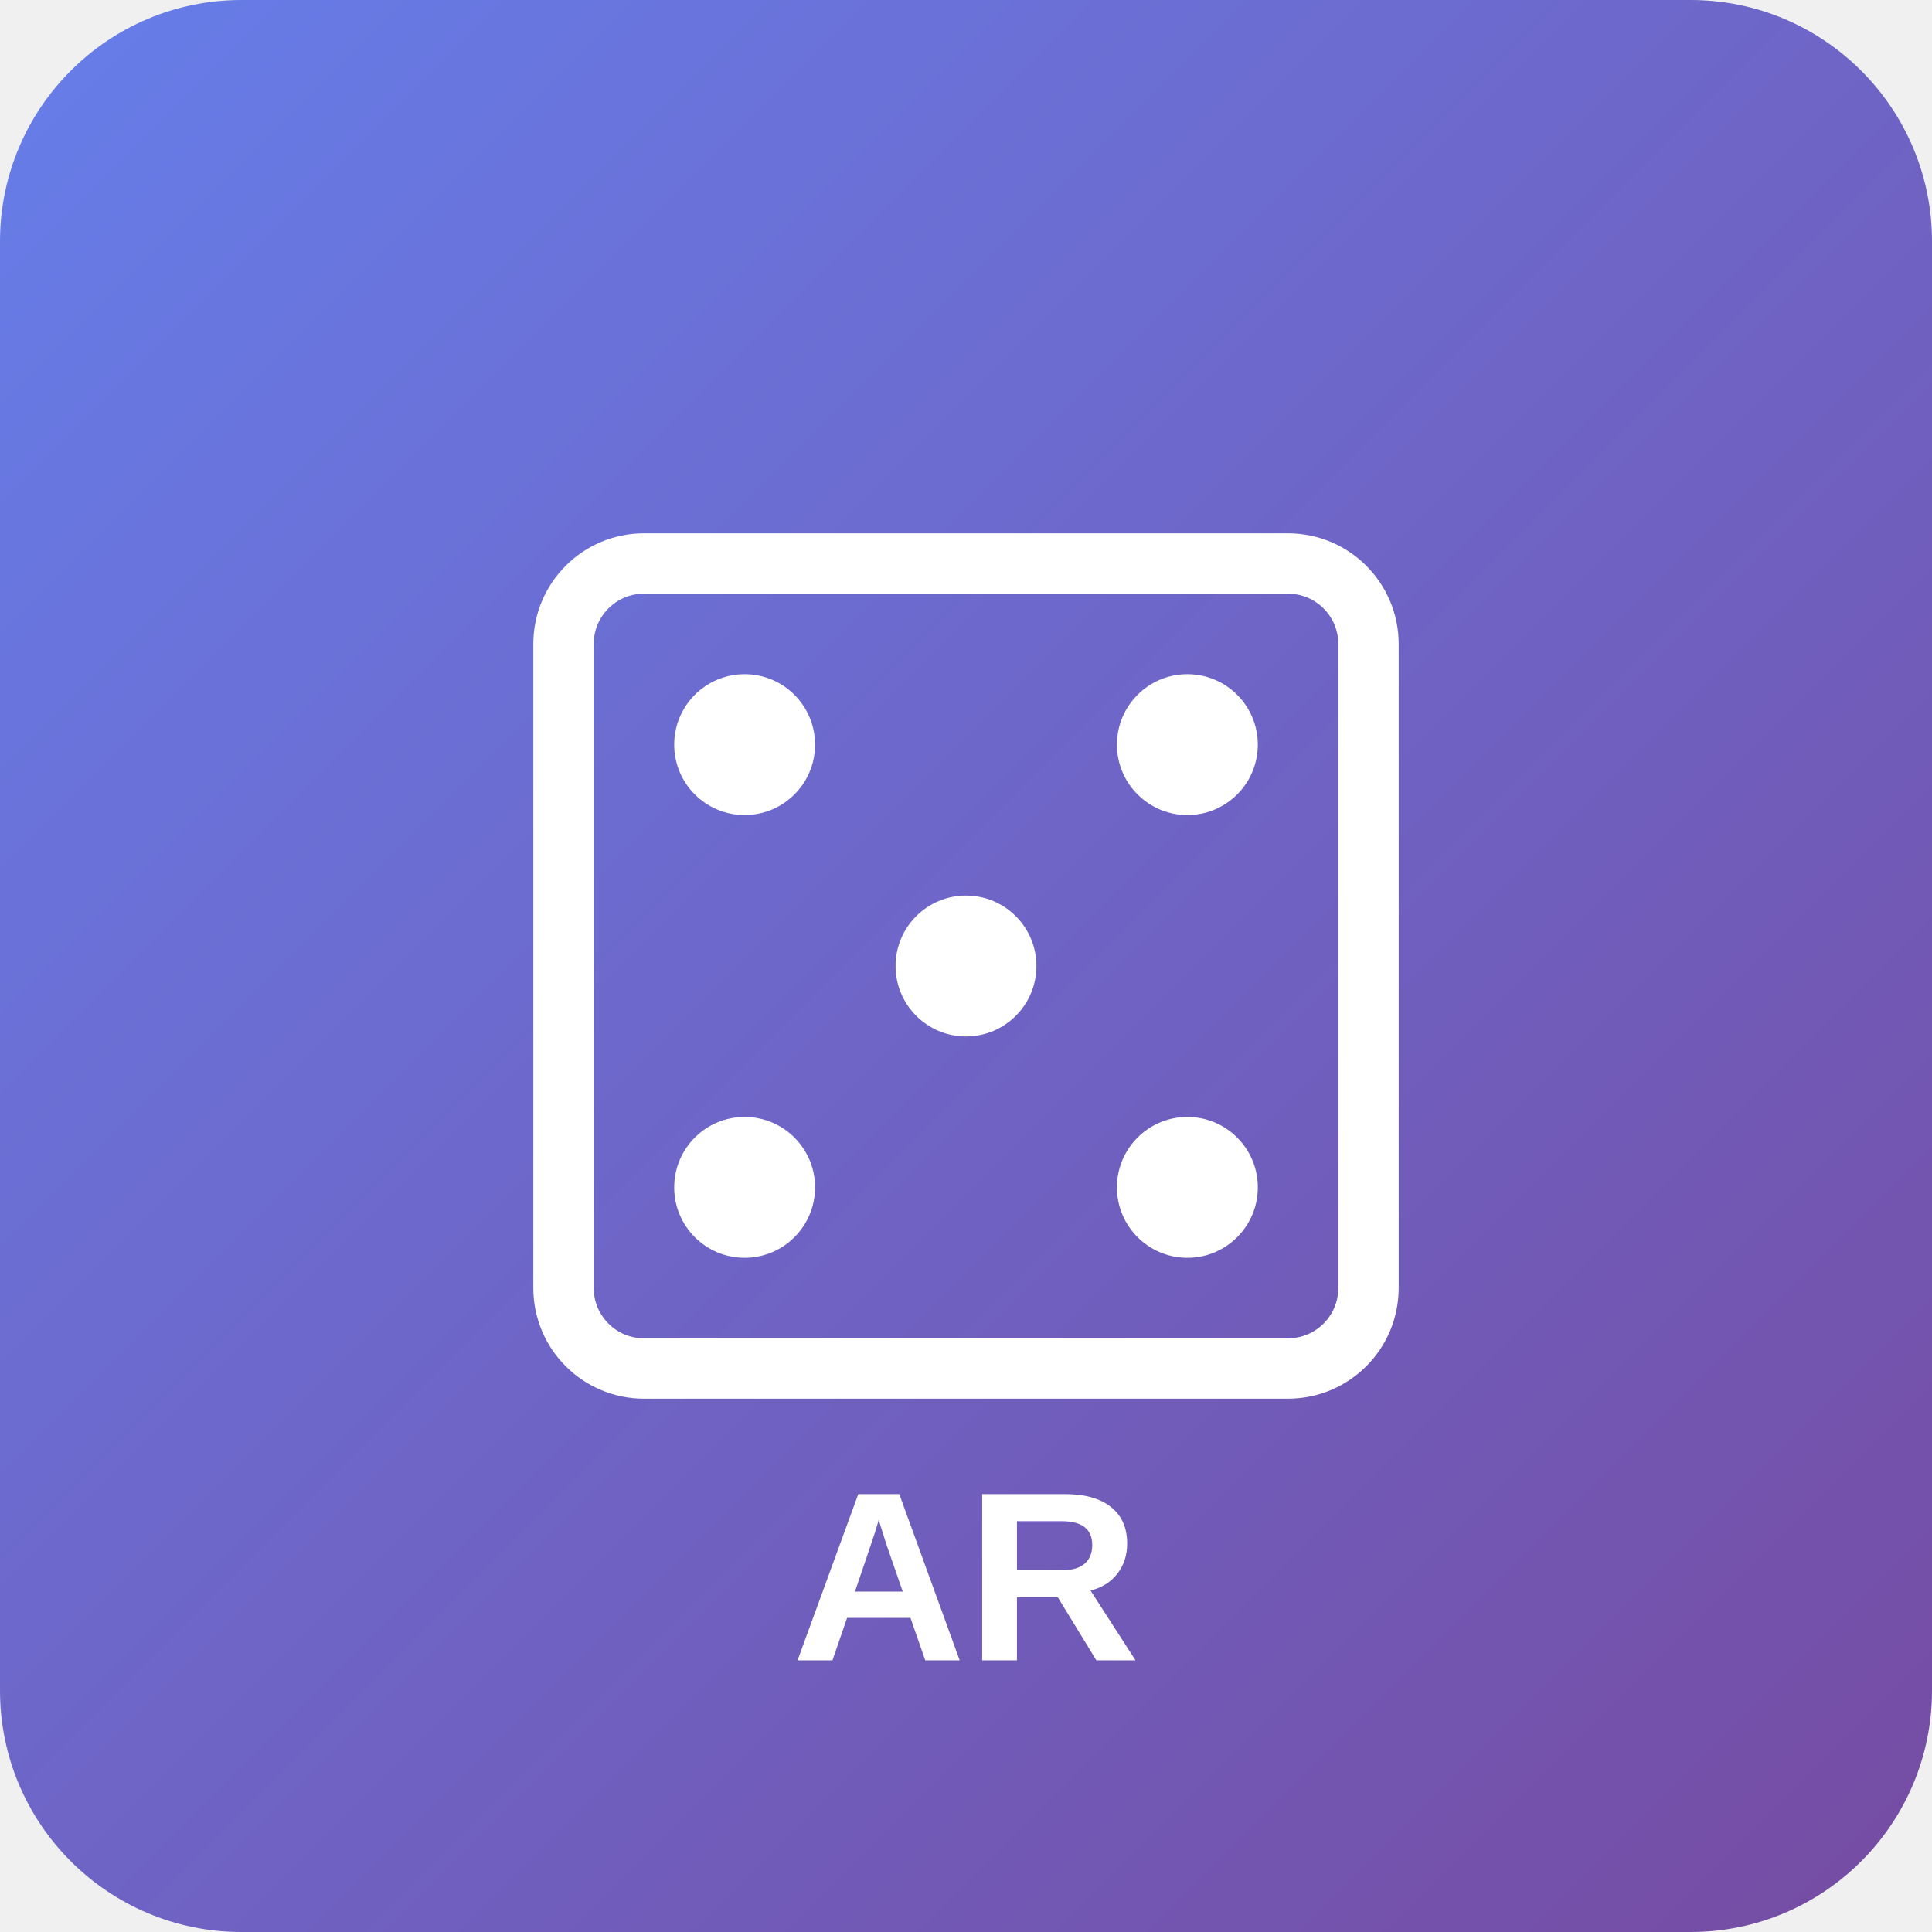
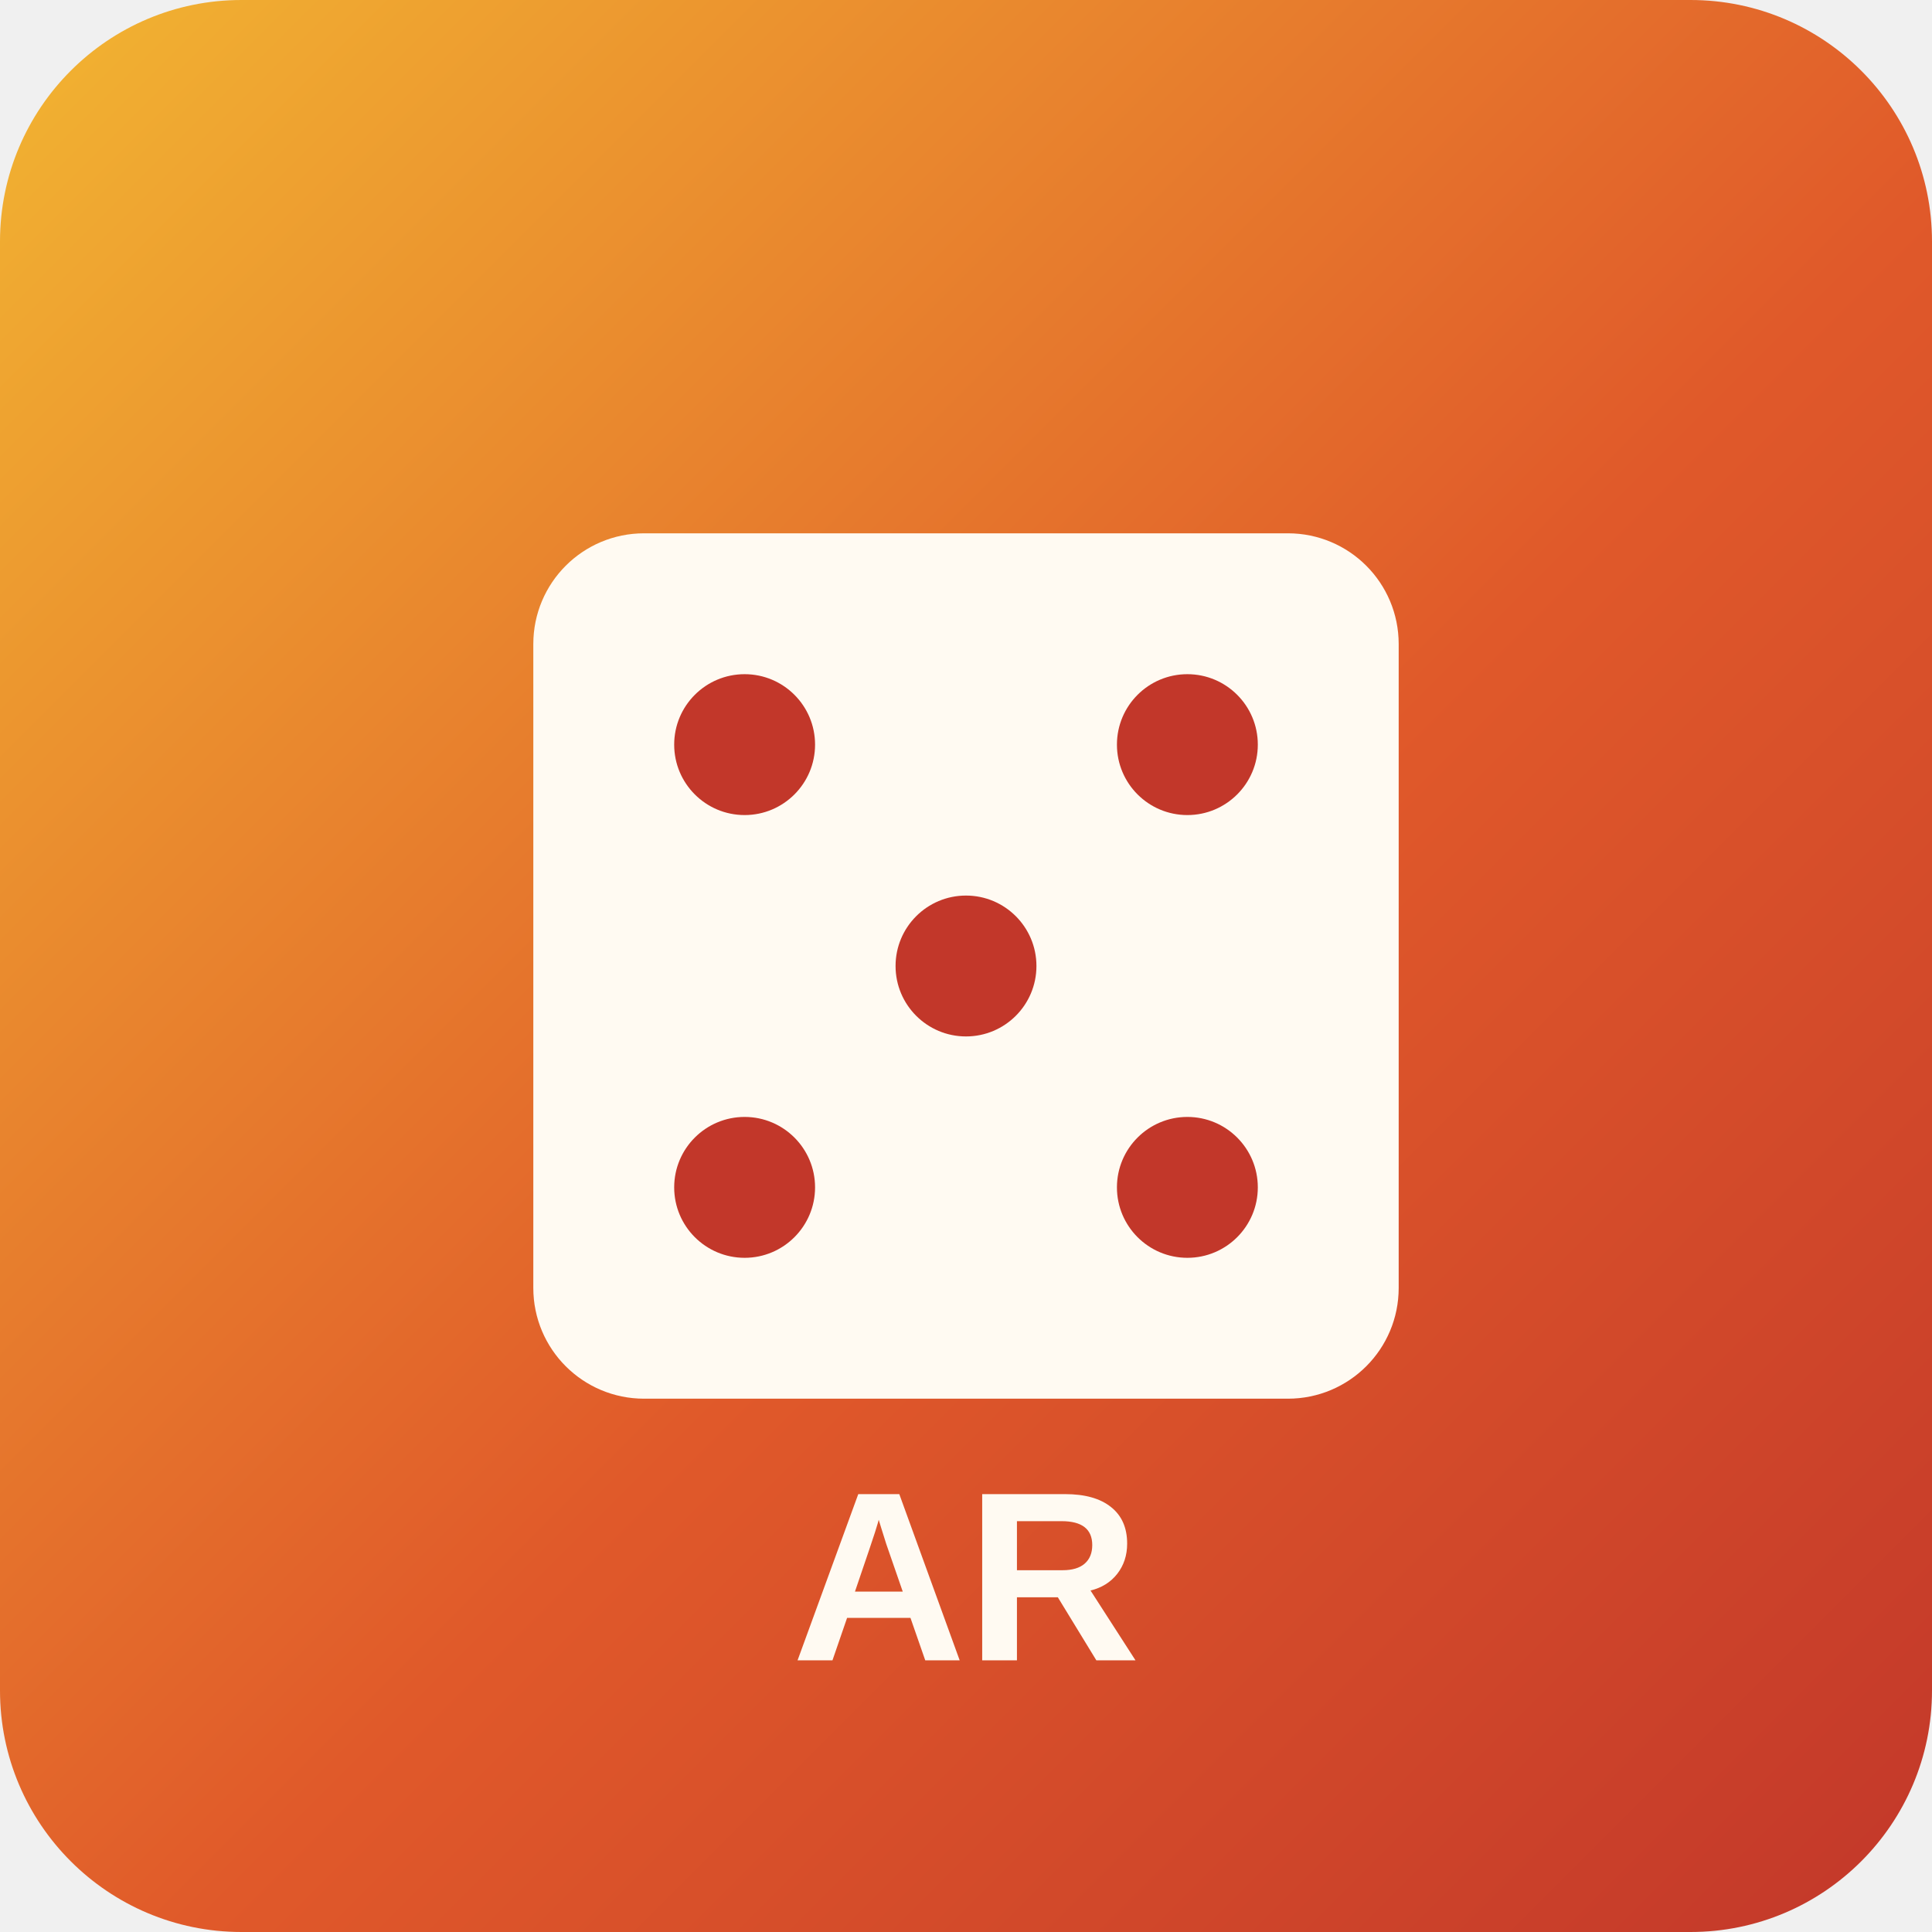
<svg xmlns="http://www.w3.org/2000/svg" width="192" height="192">
  <defs>
    <linearGradient id="grad" x1="0%" y1="0%" x2="100%" y2="100%">
-       <stop offset="0%" style="stop-color:#667eea;stop-opacity:1" />
-       <stop offset="100%" style="stop-color:#764ba2;stop-opacity:1" />
+       <stop offset="0%" style="stop-color:#f2b632;stop-opacity:1" />
+       <stop offset="55%" style="stop-color:#e0592a;stop-opacity:1" />
+       <stop offset="100%" style="stop-color:#c2372a;stop-opacity:1" />
    </linearGradient>
  </defs>
  <rect width="192" height="192" fill="url(#grad)" rx="24" />
  <g transform="translate(96, 96)">
-     <rect x="-40" y="-40" width="80" height="80" fill="none" stroke="white" stroke-width="6" rx="8" />
-     <circle cx="-22" cy="-22" r="7" fill="white" />
-     <circle cx="22" cy="-22" r="7" fill="white" />
-     <circle cx="0" cy="0" r="7" fill="white" />
-     <circle cx="-22" cy="22" r="7" fill="white" />
-     <circle cx="22" cy="22" r="7" fill="white" />
+     <rect x="-40" y="-40" width="80" height="80" fill="#fffaf2" stroke="#fffaf2" stroke-width="6" rx="8" />
+     <circle cx="-22" cy="-22" r="7" fill="#c2372a" />
+     <circle cx="22" cy="-22" r="7" fill="#c2372a" />
+     <circle cx="0" cy="0" r="7" fill="#c2372a" />
+     <circle cx="-22" cy="22" r="7" fill="#c2372a" />
+     <circle cx="22" cy="22" r="7" fill="#c2372a" />
  </g>
-   <text x="96" y="165" text-anchor="middle" fill="white" font-family="Arial, sans-serif" font-size="24" font-weight="bold">AR</text>
+   <text x="96" y="165" text-anchor="middle" fill="#fffaf2" font-family="Arial, sans-serif" font-size="24" font-weight="bold">AR</text>
</svg>
